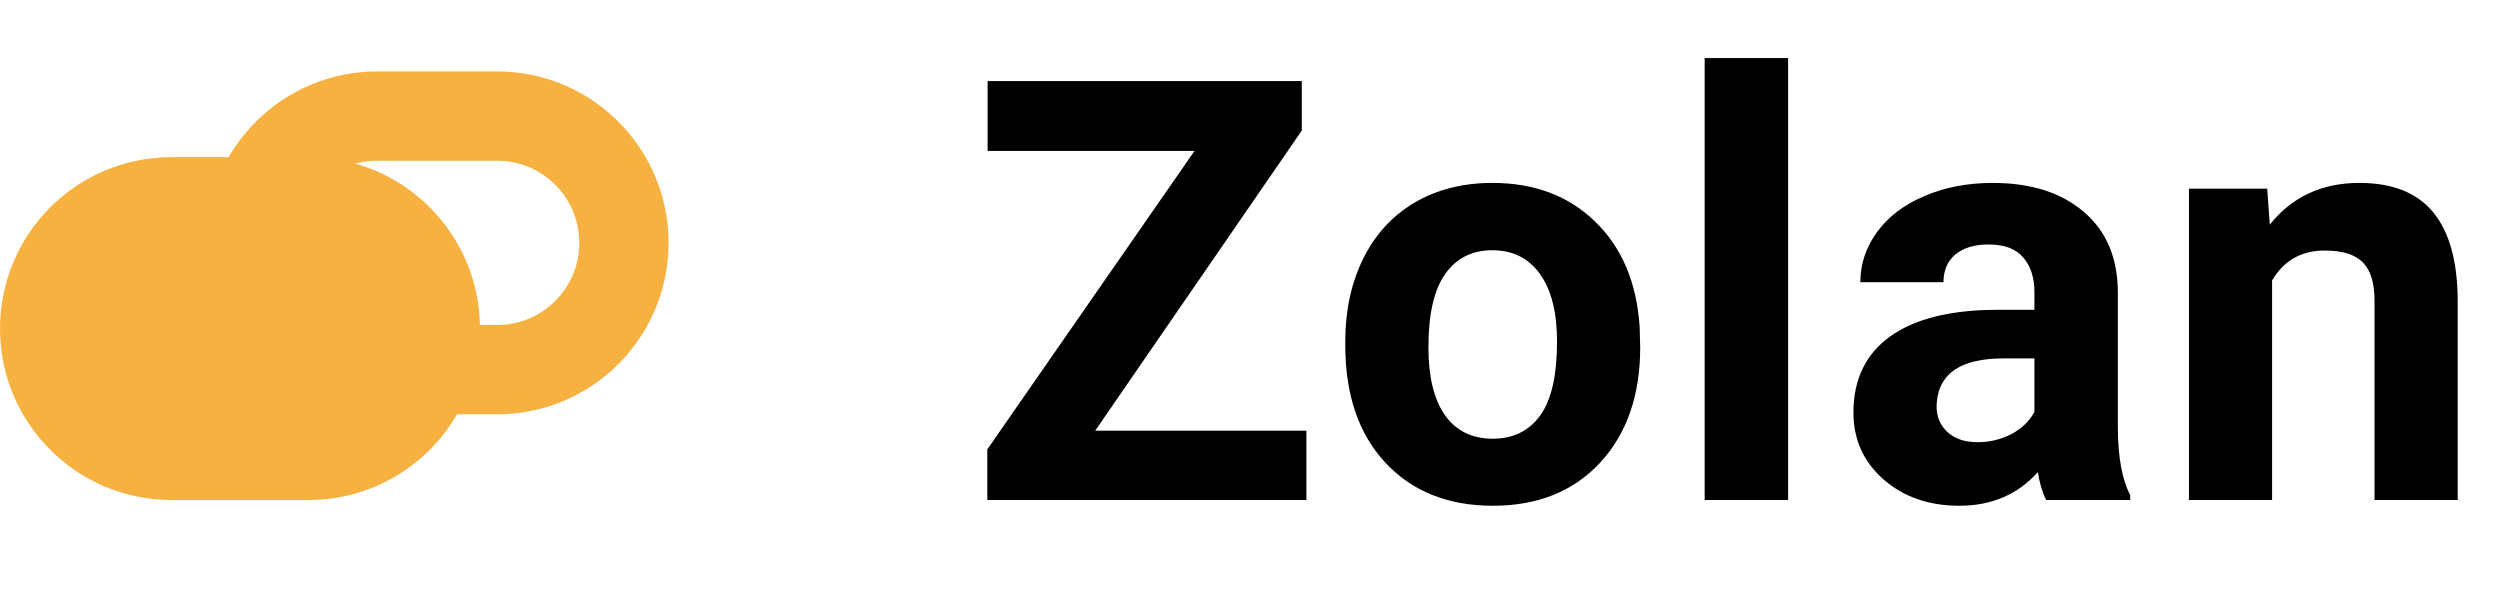
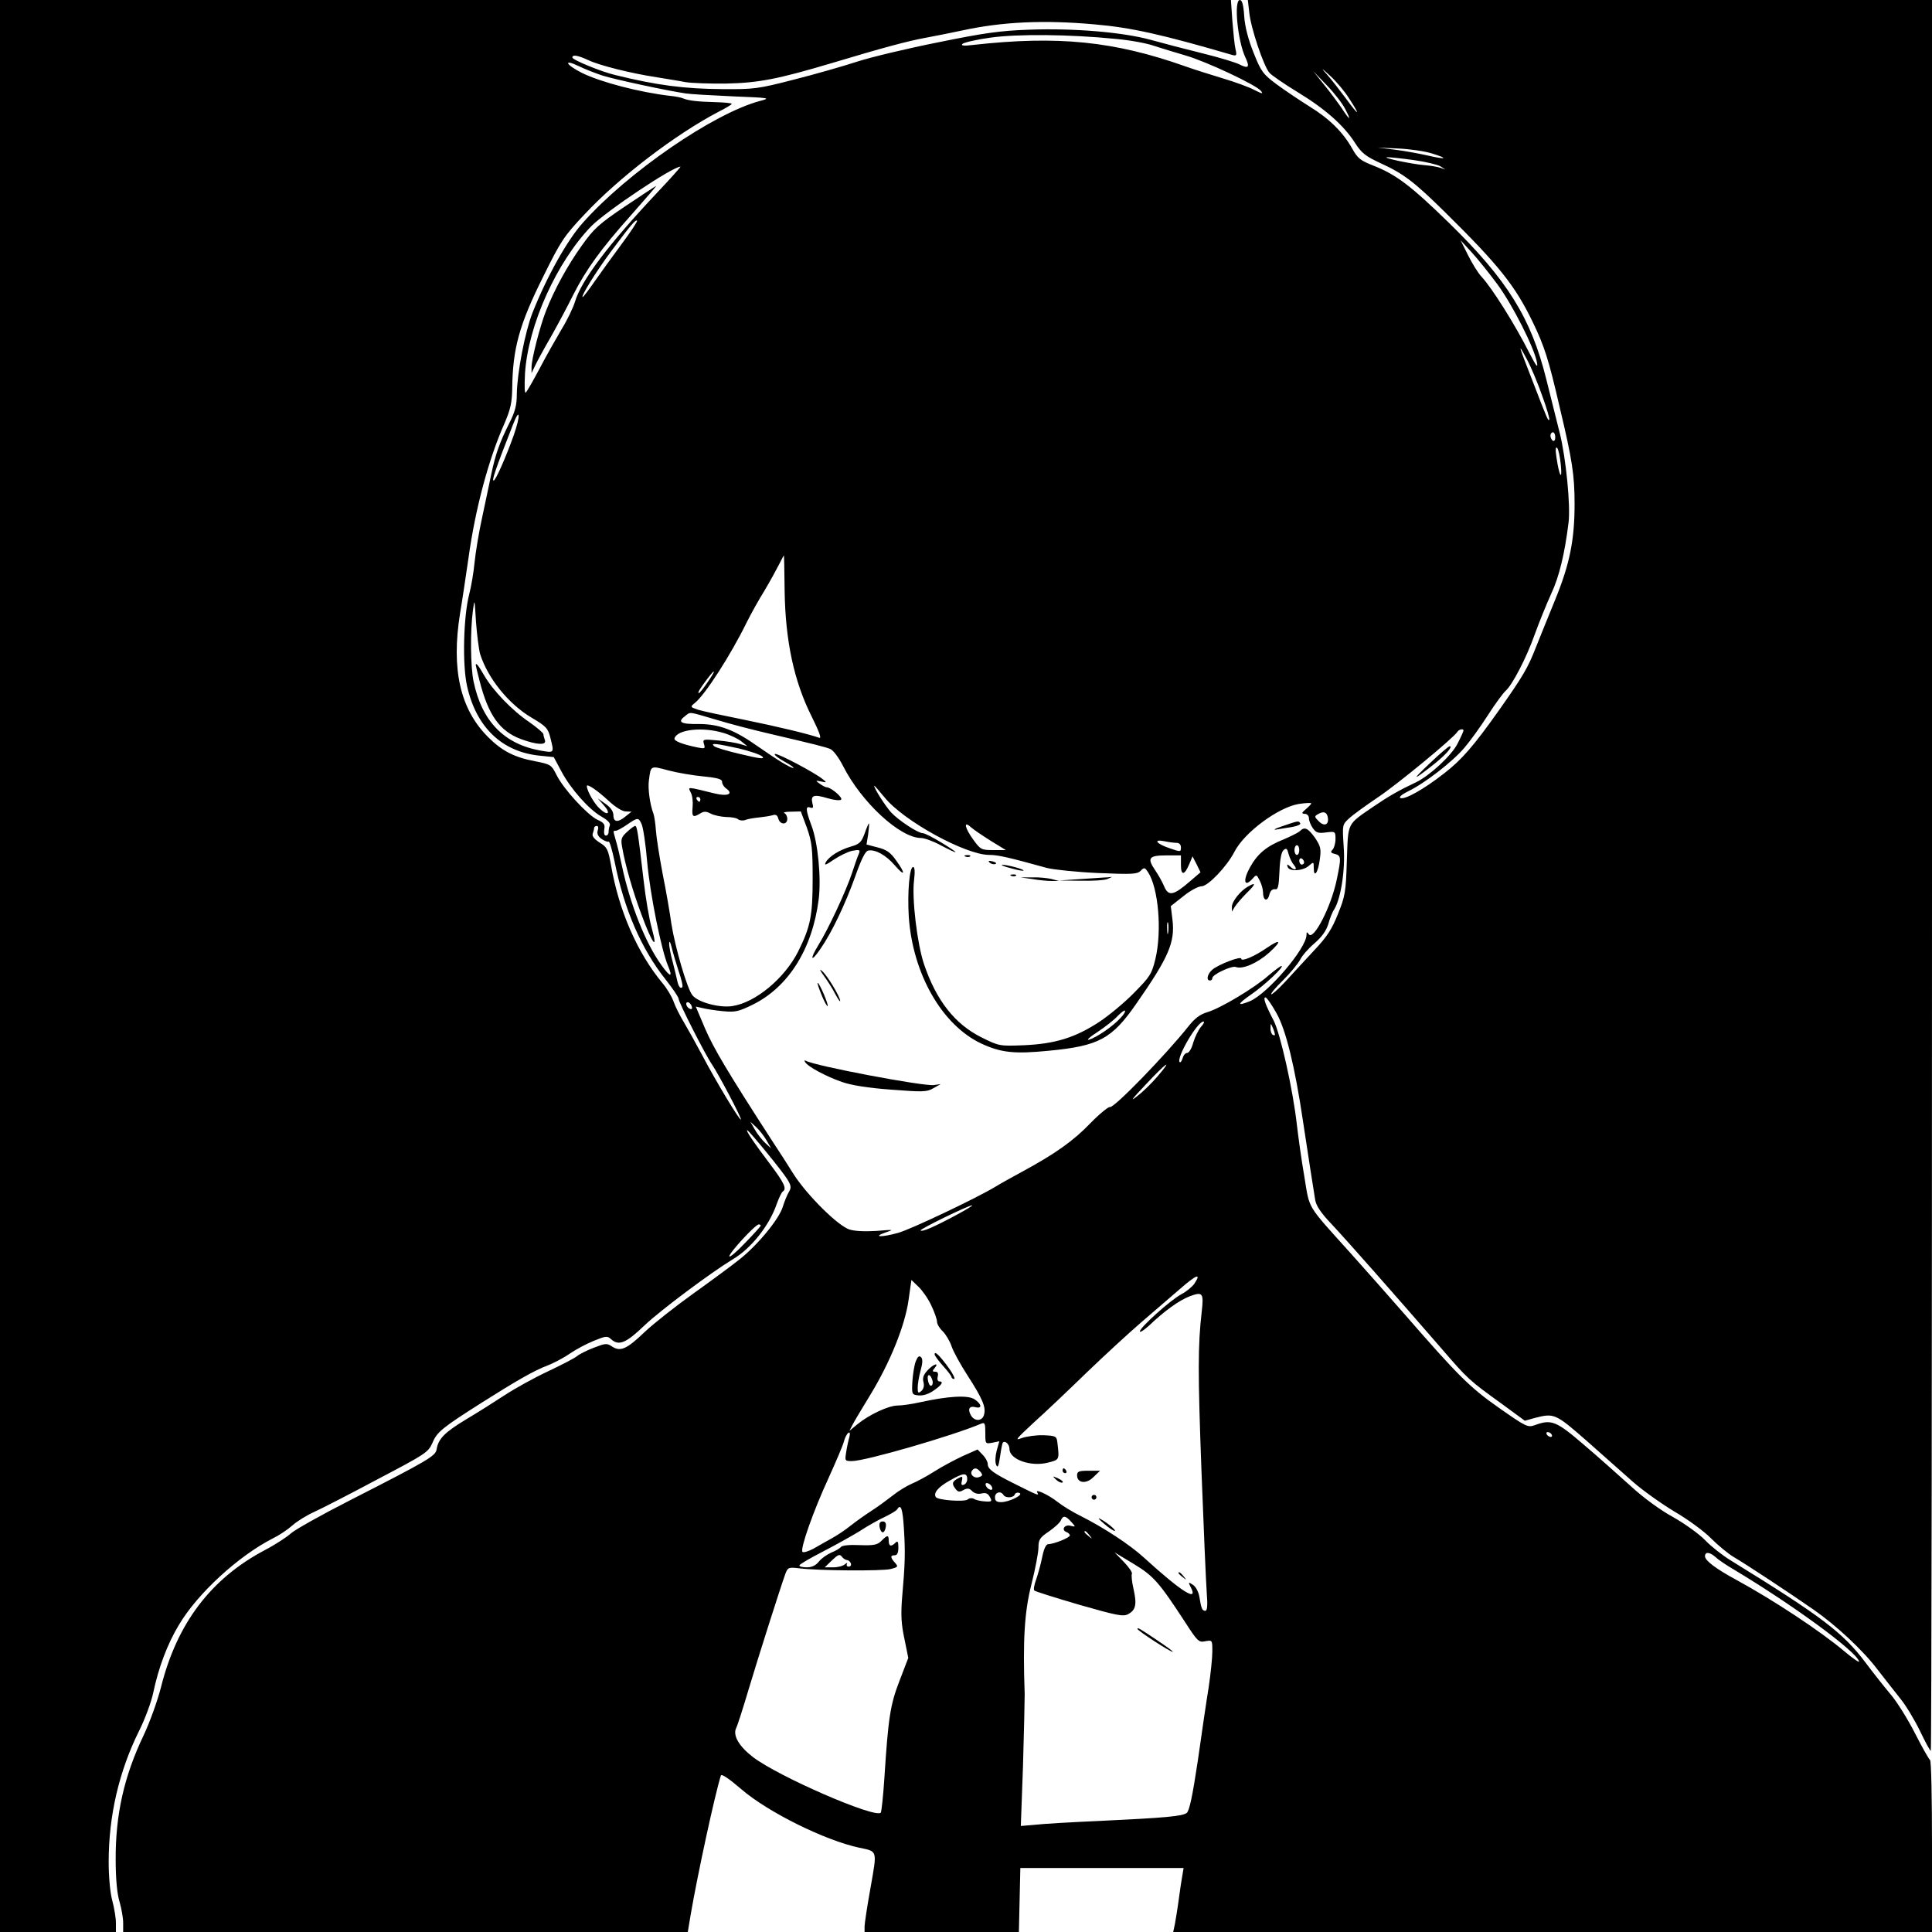
- <svg xmlns="http://www.w3.org/2000/svg" width="140" height="33" fill="none">
-   <rect y="8.8" width="26.88" height="19.2" rx="9.6" fill="#F6B141" />
-   <rect x="14.02" y="6.5" width="20.92" height="14.2" rx="7.1" stroke="#F6B141" stroke-width="5" />
-   <path d="M61.332 24.117h11.827V28H55.29v-2.836l11.602-16.71H55.306V4.54H72.9v2.772L61.332 24.117zm14.003-4.995c0-1.73.333-3.271.999-4.625.666-1.353 1.622-2.4 2.868-3.142 1.257-.741 2.713-1.112 4.367-1.112 2.352 0 4.27.72 5.752 2.16 1.493 1.439 2.326 3.394 2.498 5.865l.032 1.192c0 2.675-.746 4.823-2.24 6.445-1.493 1.612-3.496 2.417-6.01 2.417s-4.522-.805-6.026-2.417c-1.493-1.611-2.24-3.803-2.24-6.574v-.21zm4.657.338c0 1.654.311 2.922.934 3.803.623.87 1.515 1.305 2.675 1.305 1.128 0 2.009-.43 2.643-1.29.633-.87.95-2.255.95-4.156 0-1.622-.317-2.88-.95-3.77-.634-.893-1.526-1.338-2.675-1.338-1.139 0-2.02.446-2.643 1.337-.623.88-.934 2.25-.934 4.109zM100.134 28h-4.673V3.25h4.673V28zm14.454 0c-.215-.419-.371-.94-.467-1.563-1.128 1.257-2.595 1.885-4.399 1.885-1.708 0-3.126-.494-4.254-1.482-1.117-.988-1.676-2.235-1.676-3.738 0-1.848.682-3.266 2.046-4.254 1.375-.989 3.357-1.488 5.946-1.499h2.143v-.999c0-.806-.209-1.45-.628-1.934-.408-.483-1.058-.725-1.95-.725-.784 0-1.402.188-1.853.564-.44.376-.661.892-.661 1.547h-4.656c0-1.01.311-1.944.934-2.803.623-.86 1.504-1.531 2.643-2.015 1.139-.494 2.417-.74 3.835-.74 2.148 0 3.851.542 5.108 1.627 1.267 1.074 1.901 2.588 1.901 4.544v7.557c.011 1.654.242 2.905.693 3.754V28h-4.705zm-3.851-3.239a4.07 4.07 0 0 0 1.901-.45c.58-.313 1.01-.726 1.289-1.242v-2.997h-1.74c-2.331 0-3.572.806-3.722 2.417l-.016.274c0 .58.204 1.058.612 1.434.408.376.967.564 1.676.564zm16.226-14.196l.145 2.015c1.246-1.558 2.917-2.337 5.012-2.337 1.847 0 3.222.543 4.125 1.628.902 1.085 1.364 2.707 1.385 4.866V28h-4.656V16.85c0-.989-.215-1.703-.645-2.144-.43-.45-1.144-.676-2.143-.676-1.311 0-2.293.558-2.949 1.676V28h-4.656V10.565h4.382z" fill="#000" />
+ <svg xmlns="http://www.w3.org/2000/svg" version="1.0" width="800pt" height="800pt" viewBox="0 0 800 800" preserveAspectRatio="xMidYMid meet">
+   <g transform="translate(0,800) scale(0.1,-0.1)" fill="#000000" stroke="none">
+     <path d="M0 4000 l0 -4000 240 0 240 0 0 38 c0 20 -7 62 -15 92 -9 32 -15 99 -15 160 0 192 43 376 126 543 24 48 51 120 59 160 21 100 58 200 106 279 77 130 246 285 389 358 25 12 61 36 80 53 19 17 59 42 90 56 31 14 150 75 264 136 200 105 209 111 227 151 18 44 40 62 204 166 142 90 219 134 268 152 26 10 69 32 95 50 26 18 71 42 101 54 49 20 56 21 71 7 32 -29 61 -18 140 58 68 64 273 217 365 273 75 44 151 140 181 228 9 25 20 48 25 52 18 11 7 35 -54 116 -66 87 -100 138 -93 138 7 0 146 -170 166 -203 16 -26 17 -35 7 -52 -7 -11 -18 -38 -25 -60 -14 -51 -105 -161 -180 -220 -31 -25 -118 -89 -192 -142 -74 -53 -164 -124 -200 -158 -75 -72 -101 -83 -135 -61 -22 15 -28 14 -77 -5 -29 -11 -60 -27 -68 -34 -9 -8 -63 -36 -120 -63 -58 -27 -139 -72 -180 -99 -41 -27 -114 -73 -161 -101 -88 -53 -114 -80 -121 -123 -4 -28 -33 -45 -358 -211 -118 -60 -228 -122 -245 -137 -16 -15 -65 -47 -109 -70 -223 -118 -363 -303 -429 -566 -14 -55 -46 -145 -72 -200 -81 -169 -117 -329 -116 -515 0 -82 6 -142 16 -175 8 -27 15 -67 15 -87 l0 -38 1169 0 1169 0 12 72 c28 164 100 497 125 576 3 8 35 -14 85 -57 109 -94 344 -211 488 -242 77 -16 74 -9 47 -164 -14 -77 -25 -150 -25 -162 l0 -23 320 0 319 0 3 132 3 133 338 0 338 0 -5 -30 c-3 -16 -10 -61 -15 -100 -5 -38 -13 -85 -16 -102 l-7 -33 1571 0 1571 0 0 354 c0 195 -3 356 -8 358 -4 2 -32 51 -62 110 -30 59 -76 133 -103 164 -26 31 -72 89 -101 128 -95 126 -179 190 -560 425 -33 20 -80 57 -105 83 -25 26 -85 69 -133 96 -53 29 -123 80 -175 128 -49 44 -136 122 -195 172 -114 98 -134 106 -202 81 -30 -11 -37 -7 -150 72 -122 86 -165 129 -396 394 -52 60 -149 169 -215 243 -188 209 -171 181 -194 320 -12 68 -25 165 -31 215 -16 144 -68 376 -96 431 -35 67 -45 96 -34 96 5 0 26 -30 46 -66 39 -69 76 -222 109 -444 21 -139 44 -287 51 -329 4 -24 24 -54 68 -100 62 -66 258 -288 454 -514 112 -130 115 -132 252 -231 l94 -69 43 12 c78 20 84 18 214 -96 67 -60 154 -136 193 -171 39 -34 116 -89 171 -122 55 -32 123 -82 150 -110 28 -28 70 -63 95 -78 50 -29 230 -148 328 -216 95 -66 207 -170 267 -250 30 -39 73 -93 95 -121 22 -27 58 -87 80 -132 22 -46 42 -83 45 -83 3 0 5 1631 5 3625 l0 3625 -1416 0 -1417 0 6 -52 c6 -63 60 -224 84 -250 9 -10 61 -46 117 -80 115 -70 191 -138 237 -210 27 -42 44 -55 104 -83 97 -44 141 -78 270 -205 220 -217 288 -302 360 -450 50 -103 67 -156 113 -355 53 -222 62 -283 62 -403 0 -147 -20 -247 -79 -392 -26 -63 -62 -153 -81 -200 -33 -85 -53 -119 -153 -261 -105 -148 -154 -205 -228 -262 -84 -66 -165 -111 -181 -101 -6 4 9 16 34 28 68 33 183 122 232 180 24 28 68 89 98 136 30 47 63 91 72 99 27 23 86 135 121 234 18 50 49 126 68 168 33 70 56 165 72 295 9 68 -11 269 -36 369 -11 44 -36 145 -56 224 -63 254 -161 412 -405 650 -156 152 -216 197 -308 234 -57 22 -68 31 -91 72 -38 68 -95 124 -178 175 -40 25 -101 66 -135 91 -56 42 -64 52 -95 130 -22 55 -36 107 -39 152 -3 48 -9 67 -18 67 -26 0 -9 -171 23 -238 19 -40 13 -48 -24 -29 -15 8 -84 29 -153 46 -69 17 -165 42 -215 56 -117 32 -320 49 -505 42 -118 -4 -188 -14 -374 -52 -126 -25 -277 -61 -336 -80 -58 -19 -177 -53 -264 -75 -147 -38 -165 -40 -294 -39 -158 1 -273 16 -443 58 -57 13 -179 63 -179 73 0 13 23 9 66 -11 46 -22 178 -55 284 -71 41 -7 94 -15 118 -20 24 -4 100 -7 170 -6 133 3 212 18 437 85 203 61 312 91 390 105 44 8 112 22 150 30 166 36 338 44 548 25 151 -13 280 -42 571 -127 16 -4 18 -1 12 24 -4 16 -9 68 -13 117 l-6 87 -2548 0 -2549 0 0 -4000z m4619 3839 c58 -5 130 -18 160 -29 31 -10 90 -28 131 -40 86 -25 290 -121 311 -146 11 -14 6 -13 -26 3 -22 12 -80 33 -130 48 -49 15 -120 37 -156 50 -296 105 -529 128 -879 89 -39 -5 -52 -3 -45 4 6 6 57 18 115 26 113 16 328 14 519 -5z m-2124 -152 c47 -15 268 -63 345 -74 19 -3 107 -8 195 -12 153 -6 158 -7 112 -19 -192 -51 -550 -297 -734 -505 -64 -71 -149 -223 -208 -372 -31 -79 -64 -250 -65 -338 0 -44 -7 -72 -31 -119 -40 -80 -57 -128 -74 -208 -7 -36 -25 -117 -38 -180 -14 -63 -28 -149 -32 -190 -4 -41 -14 -100 -22 -130 -24 -92 -29 -293 -9 -381 38 -170 144 -272 300 -288 l59 -6 31 -58 c39 -74 115 -159 166 -188 26 -15 39 -28 35 -37 -3 -7 -5 -20 -5 -28 0 -8 -5 -14 -11 -14 -7 0 -9 10 -7 25 4 21 0 28 -29 41 -42 21 -138 125 -168 184 -22 44 -25 45 -90 58 -85 16 -136 42 -194 100 -116 116 -153 281 -116 512 9 52 24 156 35 230 28 202 82 406 149 557 25 58 31 86 32 145 2 165 29 264 130 466 71 144 85 165 170 255 143 153 375 330 554 424 30 15 55 30 55 33 0 3 -30 6 -67 7 -75 2 -110 6 -133 15 -8 4 -33 9 -55 11 -128 15 -288 57 -365 95 -68 34 -80 60 -13 28 26 -13 71 -30 98 -39z m3091 -94 c49 -75 42 -76 -12 -2 -26 35 -61 80 -78 99 -28 32 -27 32 13 -5 24 -22 59 -63 77 -92z m-16 -44 c27 -51 20 -50 -15 4 -16 23 -48 67 -73 97 l-44 55 56 -58 c31 -32 65 -76 76 -98z m358 -184 c72 -22 62 -27 -16 -9 -35 8 -95 19 -135 24 l-72 9 85 -4 c47 -2 109 -11 138 -20z m-73 -28 c50 -7 99 -19 110 -26 l20 -13 -20 7 c-11 4 -40 9 -65 11 -53 4 -184 32 -155 33 11 0 61 -5 110 -12z m-3136 -137 c-202 -215 -311 -360 -338 -449 -7 -24 -32 -76 -56 -115 -23 -39 -64 -111 -90 -161 -26 -49 -52 -94 -57 -100 -6 -6 -7 22 -4 80 13 199 131 460 274 608 61 62 337 247 370 247 2 0 -42 -50 -99 -110z m-146 -212 c-38 -51 -88 -121 -112 -155 -24 -35 -46 -63 -48 -63 -10 0 54 104 118 190 82 110 101 132 107 126 2 -3 -27 -47 -65 -98z m3628 -166 c63 -86 152 -262 163 -322 5 -27 -2 -18 -32 40 -58 115 -154 268 -198 315 -14 15 -38 54 -55 88 l-31 62 46 -50 c25 -27 73 -87 107 -133z m185 -461 c19 -52 32 -97 29 -99 -5 -5 -6 -3 -70 163 -59 151 -61 159 -24 90 18 -33 47 -102 65 -154z m-4259 -164 c-32 -90 -75 -187 -83 -187 -8 0 6 43 79 229 30 79 34 43 4 -42z m4313 -8 c0 -11 -4 -17 -10 -14 -5 3 -10 13 -10 21 0 8 5 14 10 14 6 0 10 -9 10 -21z m23 -114 c7 -70 -7 -46 -18 31 -5 32 -4 46 3 39 5 -5 12 -37 15 -70z m-3214 -522 c3 -207 39 -375 112 -520 32 -65 42 -92 31 -88 -41 15 -170 46 -312 75 -85 17 -170 35 -189 41 -33 11 -34 12 -14 28 42 33 149 199 215 334 17 34 50 94 74 132 23 39 50 88 60 108 10 20 19 37 20 37 1 0 2 -66 3 -147z m-1261 -261 c32 -101 118 -207 212 -263 61 -36 69 -44 79 -84 16 -64 17 -63 -41 -53 -151 27 -243 122 -277 286 -13 60 -14 210 -3 292 7 54 7 52 13 -45 4 -55 12 -115 17 -133z m942 -117 c-17 -25 -33 -45 -36 -45 -7 0 3 17 34 58 36 48 38 39 2 -13z m35 -155 c55 -17 156 -43 225 -59 188 -44 223 -53 247 -62 13 -5 35 -34 54 -71 76 -150 236 -298 323 -298 13 0 50 -13 81 -30 80 -42 82 -37 5 10 -36 22 -71 40 -79 40 -20 0 -102 54 -132 87 -23 26 -69 97 -69 109 0 3 19 -19 43 -48 78 -97 335 -238 433 -238 37 0 80 -10 239 -54 28 -7 122 -17 211 -21 141 -6 163 -5 177 9 15 15 17 15 31 -6 43 -66 58 -244 30 -360 -15 -62 -23 -73 -88 -139 -39 -40 -104 -94 -145 -121 -98 -64 -180 -90 -309 -96 -103 -4 -104 -4 -177 32 -111 55 -188 153 -239 304 -28 83 -51 273 -41 348 4 34 3 54 -4 54 -15 0 -24 -104 -18 -205 16 -237 137 -449 300 -526 82 -38 137 -44 279 -30 209 20 262 49 364 196 133 191 160 253 149 346 l-7 57 52 41 c28 23 62 41 75 41 27 0 105 82 136 142 41 81 182 185 267 199 26 4 49 5 51 3 2 -2 -7 -12 -20 -23 -20 -17 -21 -20 -6 -21 9 0 17 -8 17 -18 0 -10 7 -28 16 -41 14 -20 23 -22 55 -18 38 5 39 4 39 -27 0 -18 -6 -38 -12 -44 -10 -10 -8 -14 10 -18 26 -7 26 -16 7 -107 -23 -112 -97 -255 -116 -225 -7 10 -9 10 -9 -3 0 -56 -161 -244 -235 -275 -55 -22 -52 -12 7 29 54 37 139 117 124 117 -4 0 -28 -18 -53 -39 -57 -51 -199 -136 -253 -152 -31 -9 -53 -26 -79 -59 -93 -117 -309 -340 -325 -334 -6 2 -43 -28 -81 -67 -71 -74 -148 -128 -283 -201 -42 -23 -93 -51 -112 -63 -80 -48 -352 -177 -401 -190 -68 -19 -108 -18 -54 1 39 13 37 13 -36 7 -47 -3 -90 -1 -112 6 -48 16 -172 139 -229 226 -24 39 -65 102 -90 140 -185 286 -243 384 -278 465 l-39 92 27 -6 c15 -4 53 -10 85 -13 51 -5 65 -2 124 27 148 73 247 231 273 436 11 89 -3 235 -30 306 -24 64 -25 82 -5 74 12 -4 14 0 9 18 -8 33 6 38 62 21 27 -8 52 -11 57 -6 8 8 -42 51 -60 51 -5 0 -18 7 -29 15 -18 13 -18 14 6 9 24 -5 25 -5 5 11 -34 27 -185 107 -196 103 -6 -2 11 -16 38 -31 26 -14 44 -27 38 -27 -12 0 -65 32 -145 88 -100 71 -163 94 -247 94 -75 -1 -90 8 -55 34 22 17 11 18 127 -16z m31 -55 c27 -8 60 -24 74 -35 l25 -20 -30 9 c-16 5 -58 12 -93 15 -61 6 -63 5 -57 -15 6 -19 4 -20 -27 -14 -63 13 -99 27 -95 38 12 37 117 48 203 22z m3064 10 c0 -3 -11 -28 -25 -55 -25 -49 -116 -133 -173 -160 -68 -32 -112 -57 -172 -98 -115 -79 -107 -64 -113 -225 -4 -131 -7 -148 -37 -222 -25 -63 -46 -95 -99 -151 -36 -39 -90 -97 -119 -129 -29 -31 -56 -55 -58 -52 -3 3 19 29 49 58 30 30 61 68 70 84 8 17 35 48 60 69 30 26 48 51 57 79 6 23 17 51 25 62 27 44 46 162 39 258 -6 92 -6 92 22 118 16 15 70 54 119 87 81 54 314 246 330 272 6 10 25 14 25 5z m-3001 -74 c46 -11 90 -26 98 -34 11 -11 -10 -9 -89 10 -56 13 -107 28 -112 34 -14 13 7 11 103 -10z m-146 -116 c59 -6 77 -11 77 -23 0 -8 7 -20 17 -27 32 -23 6 -34 -50 -20 -114 28 -109 28 -97 4 7 -12 10 -39 8 -60 -4 -42 1 -46 32 -27 15 9 24 9 43 -1 13 -7 42 -13 63 -14 22 0 45 -4 51 -10 7 -5 21 -6 30 -2 10 4 35 8 55 10 20 2 45 6 56 9 14 5 21 1 25 -14 7 -26 37 -26 37 -1 0 11 -6 22 -12 24 -7 3 5 6 28 6 l40 1 25 -67 c21 -60 24 -85 24 -213 0 -153 -9 -197 -60 -300 -56 -111 -177 -212 -273 -226 -52 -8 -140 15 -164 44 -22 24 -73 201 -88 297 -6 44 -22 137 -36 206 -13 69 -26 150 -28 180 -2 30 -7 61 -10 69 -15 39 -24 106 -19 139 8 62 6 61 80 41 38 -10 103 -21 146 -25z m-393 -101 c28 -26 57 -44 71 -44 l24 -1 -24 -19 c-32 -27 -51 -25 -51 4 0 16 -11 32 -32 47 l-33 23 24 -27 c32 -35 19 -48 -15 -16 -23 20 -54 75 -54 94 0 12 45 -19 90 -61z m380 6 c0 -5 -2 -10 -4 -10 -3 0 -8 5 -11 10 -3 6 -1 10 4 10 6 0 11 -4 11 -10z m2598 -74 c6 -31 -14 -40 -37 -17 -19 19 -19 21 -3 30 22 13 36 9 40 -13z m-2841 -29 c6 -13 17 -84 23 -158 12 -132 58 -361 86 -428 21 -49 10 -49 -26 1 -66 90 -131 253 -165 414 -8 38 -19 85 -25 104 -12 42 -12 40 0 40 5 0 26 11 46 25 45 31 48 31 61 2z m1446 -69 l62 -38 -52 0 c-49 0 -53 2 -82 42 -36 49 -43 82 -11 53 11 -10 48 -35 83 -57z m-1628 43 c-4 -13 1 -24 16 -35 12 -8 25 -13 29 -11 4 3 15 -35 25 -83 39 -196 110 -361 212 -489 29 -37 53 -72 53 -79 0 -14 111 -233 139 -273 27 -40 123 -222 119 -227 -5 -5 -105 161 -160 266 -25 47 -59 108 -75 135 -17 28 -37 67 -44 88 -8 22 -28 55 -45 75 -104 125 -181 299 -214 490 -12 66 -16 74 -47 93 -22 14 -32 27 -29 36 3 8 6 19 6 24 0 5 5 9 11 9 6 0 8 -8 4 -19z m2396 -51 c12 0 19 -7 19 -19 0 -19 -2 -19 -45 -4 -55 18 -73 39 -25 30 18 -4 41 -7 51 -7z m19 -92 c0 -45 15 -43 35 5 l13 31 17 -33 16 -33 -42 -36 c-70 -61 -91 -65 -109 -21 -7 17 -24 47 -37 66 -34 50 -26 61 46 61 l61 0 0 -40z m-53 -280 c-2 -13 -4 -5 -4 17 -1 22 1 32 4 23 2 -10 2 -28 0 -40z m-2027 -159 c12 -34 19 -64 15 -67 -7 -7 -15 2 -20 24 -2 11 -11 46 -19 79 -9 32 -16 68 -15 80 1 11 5 3 10 -17 5 -21 18 -65 29 -99z m54 -145 c4 -10 1 -14 -6 -12 -15 5 -23 28 -10 28 5 0 13 -7 16 -16z m1775 -50 c-31 -34 -97 -79 -129 -89 -14 -4 2 11 35 32 33 22 71 52 84 67 14 14 27 24 29 21 3 -3 -5 -17 -19 -31z m334 -36 c-11 -13 -25 -42 -32 -65 -6 -24 -18 -43 -25 -43 -8 0 -16 -10 -19 -22 -4 -12 -9 -19 -12 -16 -16 16 73 168 98 168 6 0 1 -10 -10 -22z m306 -31 c1 -5 -3 -5 -9 -2 -5 3 -10 16 -9 28 0 21 1 21 9 2 5 -11 9 -24 9 -28z m-485 -173 c-22 -26 -59 -63 -84 -82 -33 -27 -24 -14 35 48 85 91 114 110 49 34z m-1620 -266 l19 -33 -24 22 c-13 12 -33 37 -43 55 l-19 33 24 -22 c13 -12 33 -37 43 -55z m786 -309 c-93 -50 -142 -71 -148 -64 -5 5 196 103 213 104 6 0 -24 -18 -65 -40z m-810 -44 c0 -3 -29 -35 -65 -72 -36 -38 -65 -62 -65 -55 0 15 108 132 122 132 4 0 8 -2 8 -5z m1796 -240 c-9 -13 -33 -33 -54 -44 -44 -23 -172 -138 -172 -154 0 -6 17 5 38 24 64 61 125 105 170 122 52 19 57 13 48 -65 -16 -138 -16 -255 -1 -658 9 -239 19 -468 22 -507 4 -51 2 -73 -6 -73 -13 0 -17 9 -25 60 -4 20 -15 41 -27 48 -18 12 -19 11 -10 -7 37 -69 -35 -24 -193 120 -58 53 -165 123 -258 170 -35 17 -79 44 -99 60 -38 30 -95 56 -84 39 9 -15 4 -13 -86 32 -95 47 -119 64 -119 86 0 9 -9 26 -21 38 l-21 22 -61 -27 c-34 -16 -87 -44 -118 -64 -30 -19 -72 -42 -94 -51 -21 -9 -57 -31 -79 -49 -23 -18 -61 -46 -86 -62 -25 -16 -63 -43 -86 -61 -22 -18 -58 -42 -80 -54 -21 -12 -56 -31 -76 -43 -21 -11 -41 -17 -45 -13 -11 11 45 170 108 306 31 69 61 138 64 153 4 15 12 30 18 34 6 4 8 -2 4 -18 -4 -13 -10 -41 -13 -61 -6 -37 -6 -38 24 -38 55 0 418 105 535 155 15 6 17 1 17 -39 0 -45 0 -45 29 -40 l29 6 -11 -39 c-6 -23 -7 -48 -2 -59 6 -14 10 -6 16 34 4 29 9 56 12 59 10 9 27 -8 27 -27 0 -43 87 -74 157 -57 51 13 50 10 41 87 -3 23 -8 25 -58 27 -30 1 -70 -5 -90 -12 -30 -12 -22 -3 49 63 47 42 146 136 220 208 75 72 177 166 226 208 50 43 121 104 159 137 70 61 92 70 62 24z m-1090 -90 c13 -27 24 -58 24 -68 0 -10 11 -28 24 -40 12 -12 29 -40 36 -61 7 -22 37 -76 66 -121 62 -96 77 -131 69 -162 -7 -29 -40 -30 -55 -3 -14 26 -6 40 20 33 28 -7 25 13 -5 33 -27 18 -109 13 -223 -12 -35 -8 -78 -14 -95 -14 -37 0 -117 -37 -166 -77 l-34 -28 13 25 c7 14 40 69 73 123 82 134 144 287 159 393 l12 84 29 -28 c16 -15 40 -49 53 -77z m2569 -535 c3 -5 2 -10 -4 -10 -5 0 -13 5 -16 10 -3 6 -2 10 4 10 5 0 13 -4 16 -10z m-2365 -155 c10 -12 9 -16 -5 -21 -19 -8 -40 9 -31 25 10 15 21 14 36 -4z m-55 -30 c0 -10 -6 -20 -14 -23 -10 -3 -12 1 -8 16 4 19 2 20 -13 12 -27 -14 -30 -23 -15 -43 11 -15 17 -17 34 -7 17 9 25 8 37 -5 10 -9 24 -13 39 -9 17 4 26 0 34 -15 10 -18 8 -20 -21 -18 -18 1 -39 6 -46 11 -7 4 -18 3 -25 -3 -14 -11 -124 -3 -132 10 -11 17 10 42 59 69 55 32 71 33 71 5z m103 -34 c3 -8 -1 -12 -9 -9 -7 2 -15 10 -17 17 -3 8 1 12 9 9 7 -2 15 -10 17 -17z m47 -31 c8 -14 42 -13 47 2 2 6 11 9 19 6 20 -7 -42 -38 -76 -38 -18 0 -25 5 -25 20 0 21 24 28 35 10z m-412 -142 c6 -96 5 -142 -8 -289 -5 -66 -3 -105 10 -165 l16 -79 -36 -94 c-39 -100 -47 -155 -63 -404 -5 -76 -12 -140 -15 -143 -24 -24 -425 150 -530 231 -57 44 -83 89 -69 119 6 11 29 84 52 161 41 137 132 423 152 478 10 27 14 28 57 23 77 -10 344 -12 379 -3 31 8 32 10 18 26 -20 22 -20 31 -1 31 10 0 15 10 15 32 0 25 -3 29 -12 20 -18 -18 -28 -15 -28 8 0 25 -5 25 -30 0 -17 -17 -31 -20 -90 -18 -42 2 -74 -1 -78 -8 -4 -5 -22 -16 -40 -23 -18 -8 -41 -24 -51 -37 -13 -16 -29 -24 -50 -24 -17 0 -31 3 -31 8 0 4 44 30 97 57 54 28 122 66 153 85 30 20 76 46 102 58 25 12 49 26 53 32 15 25 23 4 28 -82z m693 30 c19 -21 19 -21 -3 -16 -25 7 -40 -17 -17 -26 8 -3 14 -9 14 -14 0 -9 -66 -36 -90 -36 -9 -1 -18 -20 -25 -56 -6 -30 -18 -72 -25 -92 -8 -21 -11 -41 -7 -44 4 -4 87 -30 186 -59 154 -44 182 -50 202 -39 32 17 37 40 23 103 -7 30 -10 59 -7 64 3 5 -12 27 -33 49 l-39 40 78 -47 c83 -50 106 -76 213 -240 53 -82 58 -87 85 -81 29 5 29 5 29 -43 0 -26 -7 -92 -15 -147 -9 -54 -29 -191 -45 -304 -22 -147 -35 -208 -46 -217 -19 -14 -89 -20 -359 -33 -115 -5 -237 -12 -269 -16 l-59 -5 9 248 c4 136 7 271 7 298 -8 225 -1 341 28 455 16 63 29 132 29 152 0 32 5 41 44 67 24 17 46 37 49 46 9 21 20 19 43 -7z m75 -55 c13 -16 12 -17 -3 -4 -17 13 -22 21 -14 21 2 0 10 -8 17 -17z m-1003 -103 c5 0 12 -6 15 -13 3 -8 -1 -14 -9 -14 -7 0 -10 5 -7 11 3 6 0 5 -8 -1 -7 -7 -29 -13 -48 -13 l-36 0 30 29 c25 24 32 27 41 15 6 -8 16 -14 22 -14z m3595 13 c10 -10 45 -34 78 -53 245 -147 503 -336 517 -379 3 -8 -25 11 -63 43 -96 81 -291 210 -445 294 -85 46 -130 80 -130 98 0 19 19 18 43 -3z" />
+     <path d="M2589 7146 c-110 -74 -131 -94 -180 -163 -59 -82 -114 -183 -148 -270 -26 -66 -61 -204 -60 -235 l0 -23 12 25 c6 14 36 70 68 125 31 55 73 134 93 175 53 104 114 189 239 329 59 67 106 121 104 121 -2 0 -59 -38 -128 -84z" />
+     <path d="M1970 5246 c0 -2 7 -32 16 -66 36 -141 83 -207 170 -240 68 -25 109 -27 100 -4 -3 9 -6 20 -6 24 0 5 -26 27 -57 49 -73 49 -152 132 -188 194 -24 42 -35 55 -35 43z" />
+     <path d="M5310 4579 c-30 -10 -41 -16 -25 -14 17 3 47 8 67 11 21 4 35 10 32 15 -7 11 -7 11 -74 -12z" />
+     <path d="M3580 4548 c-13 -35 -21 -43 -55 -53 -49 -14 -92 -41 -106 -66 -7 -14 1 -11 33 11 24 16 58 33 77 37 31 6 34 4 27 -13 -5 -10 -17 -46 -28 -79 -24 -73 -97 -230 -139 -298 -38 -62 -31 -74 9 -15 47 68 102 184 143 298 25 71 42 106 54 108 29 6 74 -19 110 -61 43 -50 46 -35 5 21 -23 33 -40 44 -76 53 l-46 12 7 43 c3 24 5 44 3 44 -2 0 -10 -19 -18 -42z" />
+     <path d="M5383 4559 c-6 -6 -36 -21 -66 -34 -73 -29 -110 -60 -142 -118 -29 -53 -23 -83 10 -47 18 20 18 20 31 -6 8 -15 14 -37 14 -50 0 -33 18 -40 26 -9 4 16 12 24 23 23 13 -3 16 9 19 74 2 51 8 80 17 88 12 10 15 6 21 -17 4 -15 14 -36 22 -45 17 -20 3 -25 -17 -5 -11 10 -13 9 -9 -3 7 -20 64 -17 89 6 18 16 19 16 19 -10 0 -44 18 -20 25 35 6 44 4 54 -20 90 -29 40 -43 47 -62 28z m-3 -79 c0 -11 -4 -20 -10 -20 -5 0 -10 9 -10 20 0 11 5 20 10 20 6 0 10 -9 10 -20z m20 -51 c0 -5 -4 -9 -10 -9 -5 0 -10 7 -10 16 0 8 5 12 10 9 6 -3 10 -10 10 -16z" />
+     <path d="M3998 4453 c7 -3 16 -2 19 1 4 3 -2 6 -13 5 -11 0 -14 -3 -6 -6z" />
+     <path d="M4098 4428 c5 -5 16 -8 23 -6 8 3 3 7 -10 11 -17 4 -21 3 -13 -5z" />
+     <path d="M4185 4405 c27 -8 51 -12 53 -10 5 5 -69 25 -88 24 -8 0 7 -7 35 -14z" />
+     <path d="M4188 4373 c7 -3 16 -2 19 1 4 3 -2 6 -13 5 -11 0 -14 -3 -6 -6z" />
+     <path d="M4275 4360 c28 -5 64 -8 80 -8 l30 0 -30 8 c-16 4 -52 8 -80 7 l-50 0 50 -7z" />
+     <path d="M4475 4360 l-90 -6 90 -1 c50 -1 99 2 110 7 l20 9 -20 -2 c-11 0 -60 -4 -110 -7z" />
+     <path d="M5166 4328 c-31 -18 -65 -61 -65 -83 l0 -20 12 20 c7 11 29 37 50 58 38 37 39 46 3 25z" />
+     <path d="M5244 4074 c-51 -35 -104 -57 -104 -44 0 13 -96 -24 -121 -46 -20 -18 -25 -44 -9 -44 6 0 10 4 10 10 0 15 80 52 97 46 28 -11 88 15 138 59 55 50 49 60 -11 19z" />
+     <path d="M3411 3960 c14 -19 36 -53 47 -75 12 -22 21 -35 21 -30 1 16 -56 110 -76 125 -11 10 -8 2 8 -20z" />
+     <path d="M3402 3880 c11 -28 23 -48 25 -46 5 5 -34 96 -41 96 -3 0 5 -23 16 -50z" />
+     <path d="M3334 3602 c11 -19 88 -60 152 -82 39 -14 109 -25 204 -32 131 -10 148 -10 175 6 l30 17 -28 -4 c-42 -6 -497 80 -531 101 -5 3 -6 0 -2 -6z" />
+     <path d="M5920 4839 c-77 -73 -72 -74 17 -4 49 39 81 75 66 75 -5 0 -42 -32 -83 -71z" />
+     <path d="M2596 4555 c-23 -21 -26 -30 -20 -62 12 -72 45 -187 81 -282 44 -120 69 -152 42 -55 -11 38 -26 128 -34 199 -23 197 -27 225 -35 225 -4 0 -19 -11 -34 -25z" />
+     <path d="M4400 1910 c0 -5 5 -10 11 -10 5 0 7 5 4 10 -3 6 -8 10 -11 10 -2 0 -4 -4 -4 -10z" />
+     <path d="M4460 1891 c0 -33 39 -37 68 -7 l27 26 -48 0 c-40 0 -47 -3 -47 -19z" />
+     <path d="M4372 1874 c9 -9 21 -15 27 -13 6 2 -2 10 -17 17 -25 11 -25 11 -10 -4z" />
+     <path d="M4520 1800 c0 -5 5 -10 10 -10 6 0 10 5 10 10 0 6 -4 10 -10 10 -5 0 -10 -4 -10 -10z" />
+     <path d="M4570 1692 c19 -17 40 -31 45 -31 11 -1 -29 34 -60 50 -11 6 -4 -3 15 -19z" />
+     <path d="M4880 1486 c0 -2 8 -10 18 -17 15 -13 16 -12 3 4 -13 16 -21 21 -21 13z" />
+     <path d="M3870 2392 c0 -5 16 -27 35 -48 19 -21 35 -42 35 -46 0 -4 5 -8 11 -8 5 0 -4 20 -22 45 -37 51 -59 73 -59 57z" />
+     <path d="M3792 2363 c-6 -15 -12 -53 -14 -83 -3 -54 -2 -55 25 -58 18 -2 42 5 63 20 34 23 43 38 23 38 -6 0 -9 9 -6 20 3 14 0 20 -10 20 -13 0 -13 3 -3 15 21 25 -5 17 -29 -9 -17 -18 -22 -32 -17 -49 4 -16 0 -29 -9 -37 -13 -11 -15 -8 -15 14 0 14 5 46 12 71 9 32 9 48 2 55 -8 8 -14 3 -22 -17z m70 -83 c1 -9 -1 -17 -7 -18 -5 -1 -11 10 -13 25 -4 29 13 23 20 -7z" />
+     <path d="M3642 1678 c2 -13 8 -23 13 -23 6 0 11 10 13 23 2 15 -2 22 -13 22 -11 0 -15 -7 -13 -22z" />
+     <path d="M4710 1255 c0 -7 135 -95 146 -95 4 0 -21 19 -57 43 -83 56 -89 59 -89 52z" />
+   </g>
</svg>
